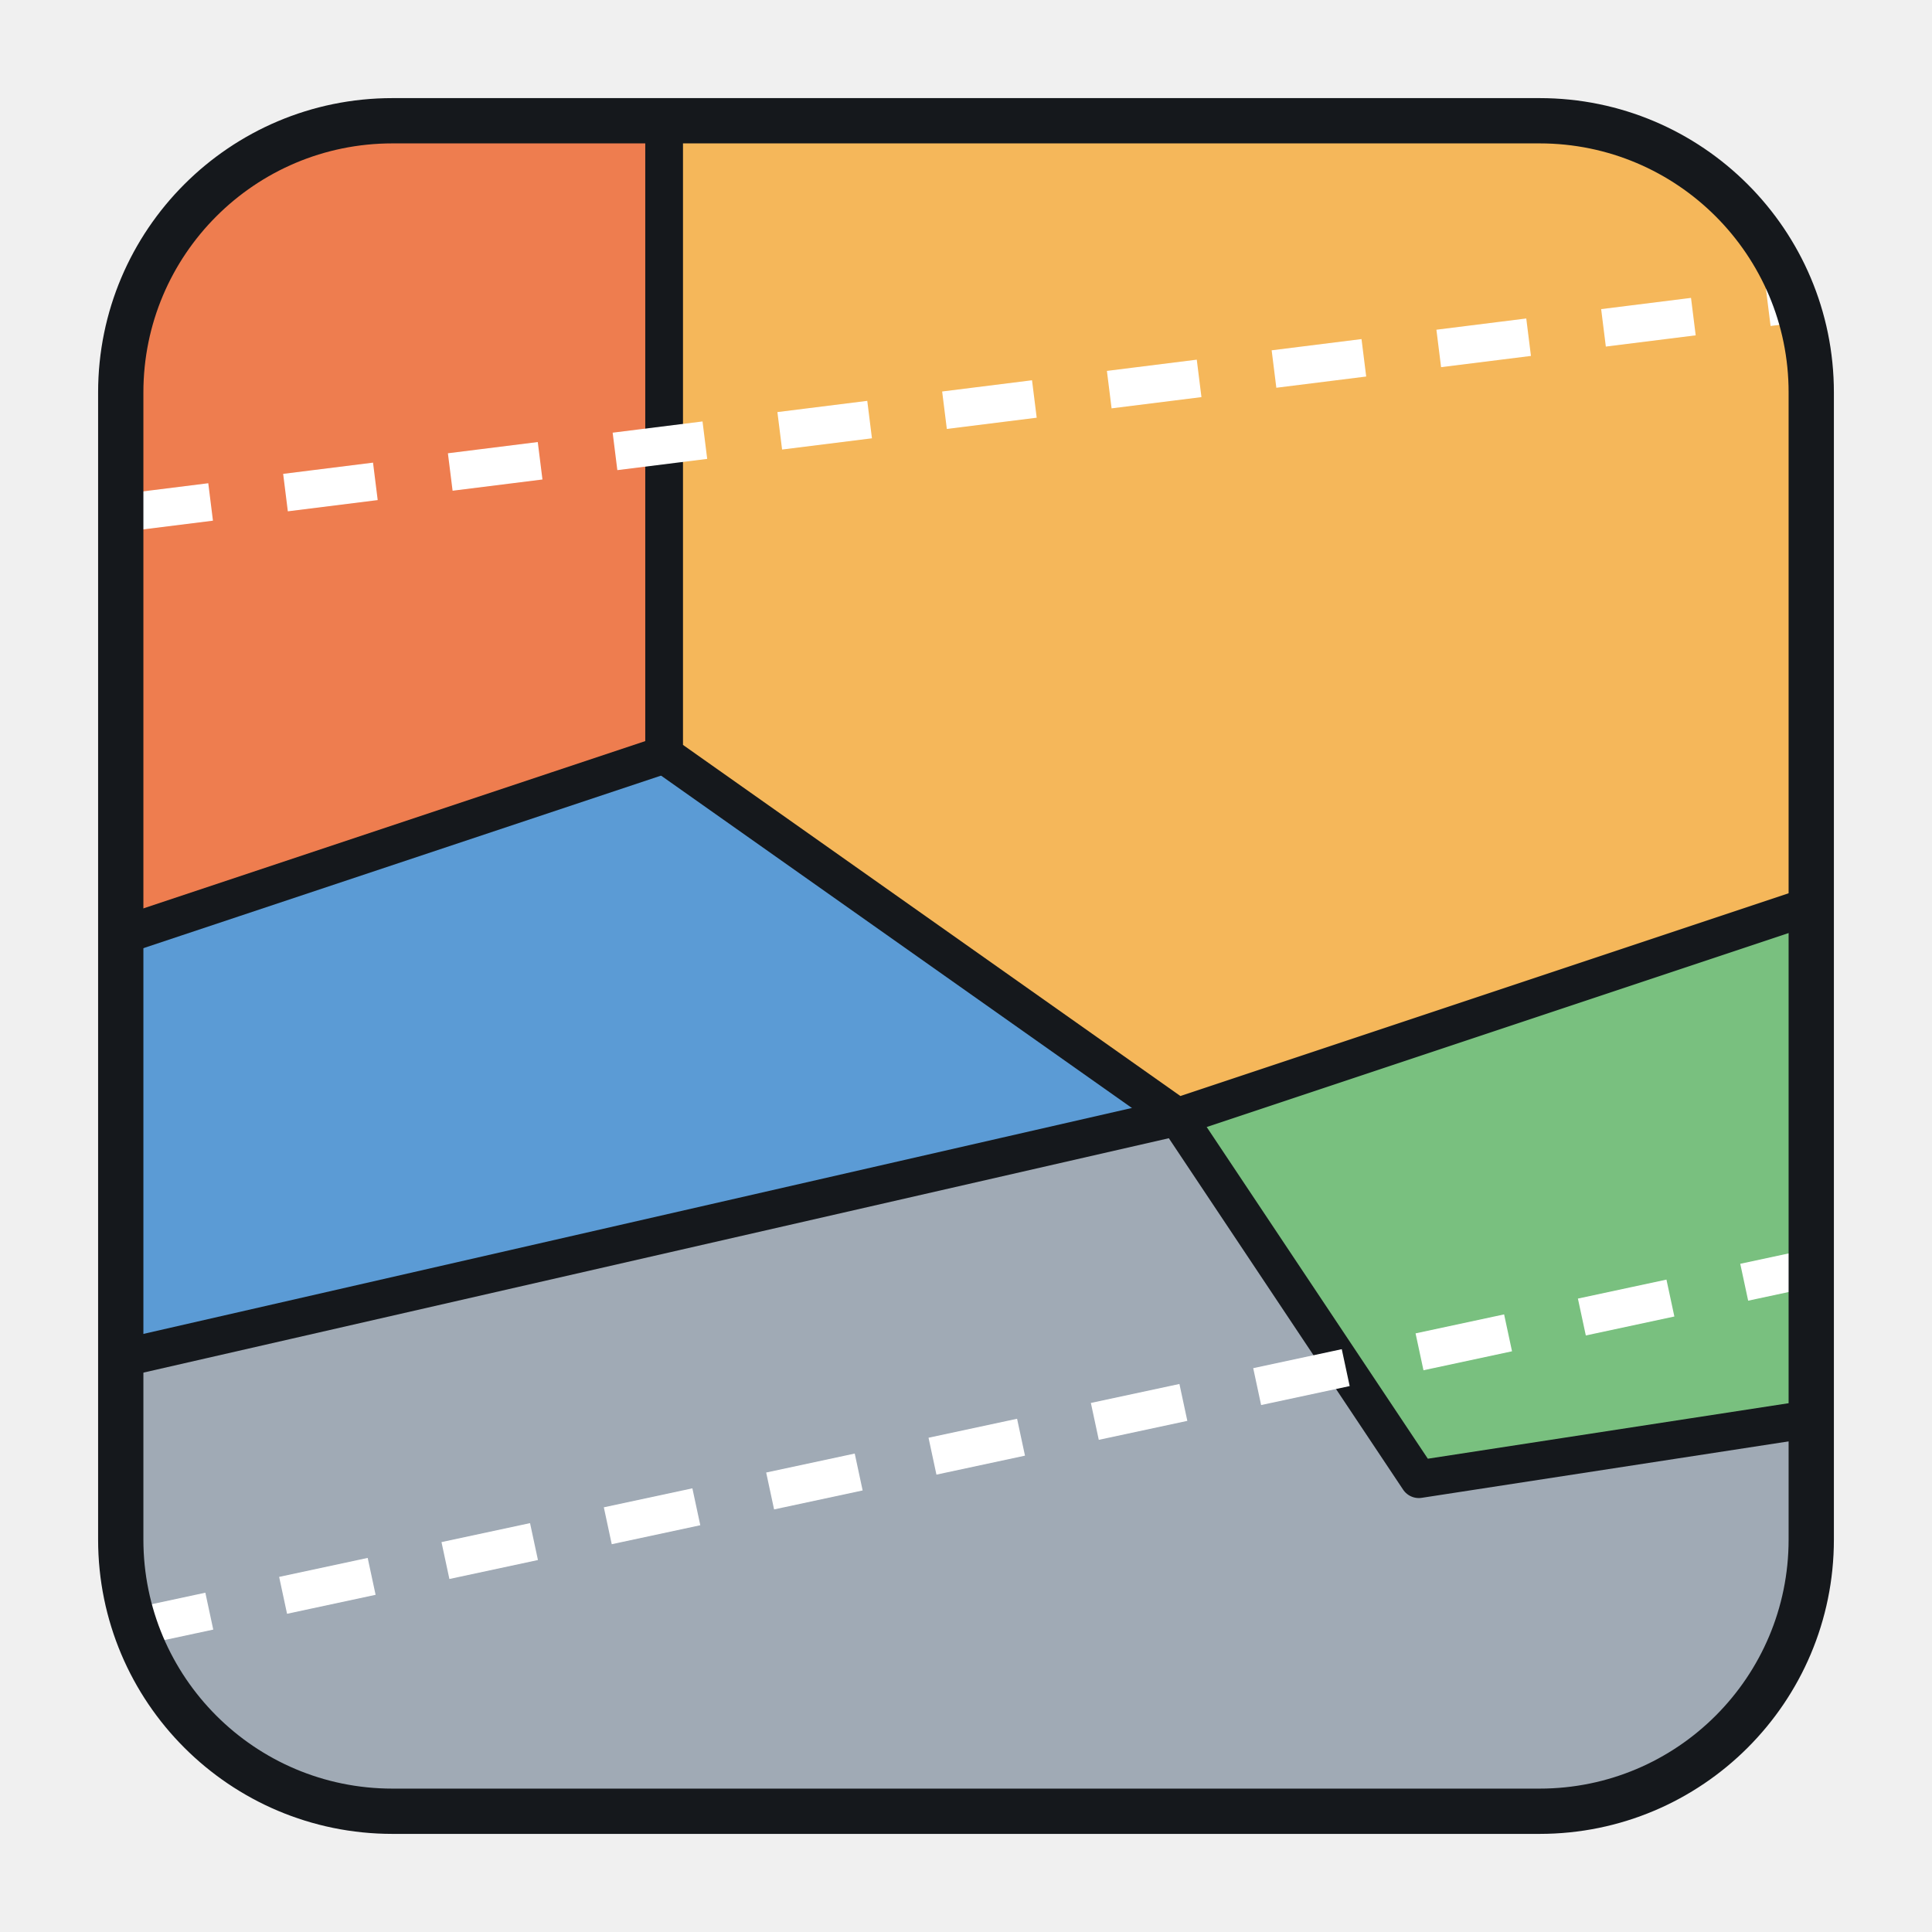
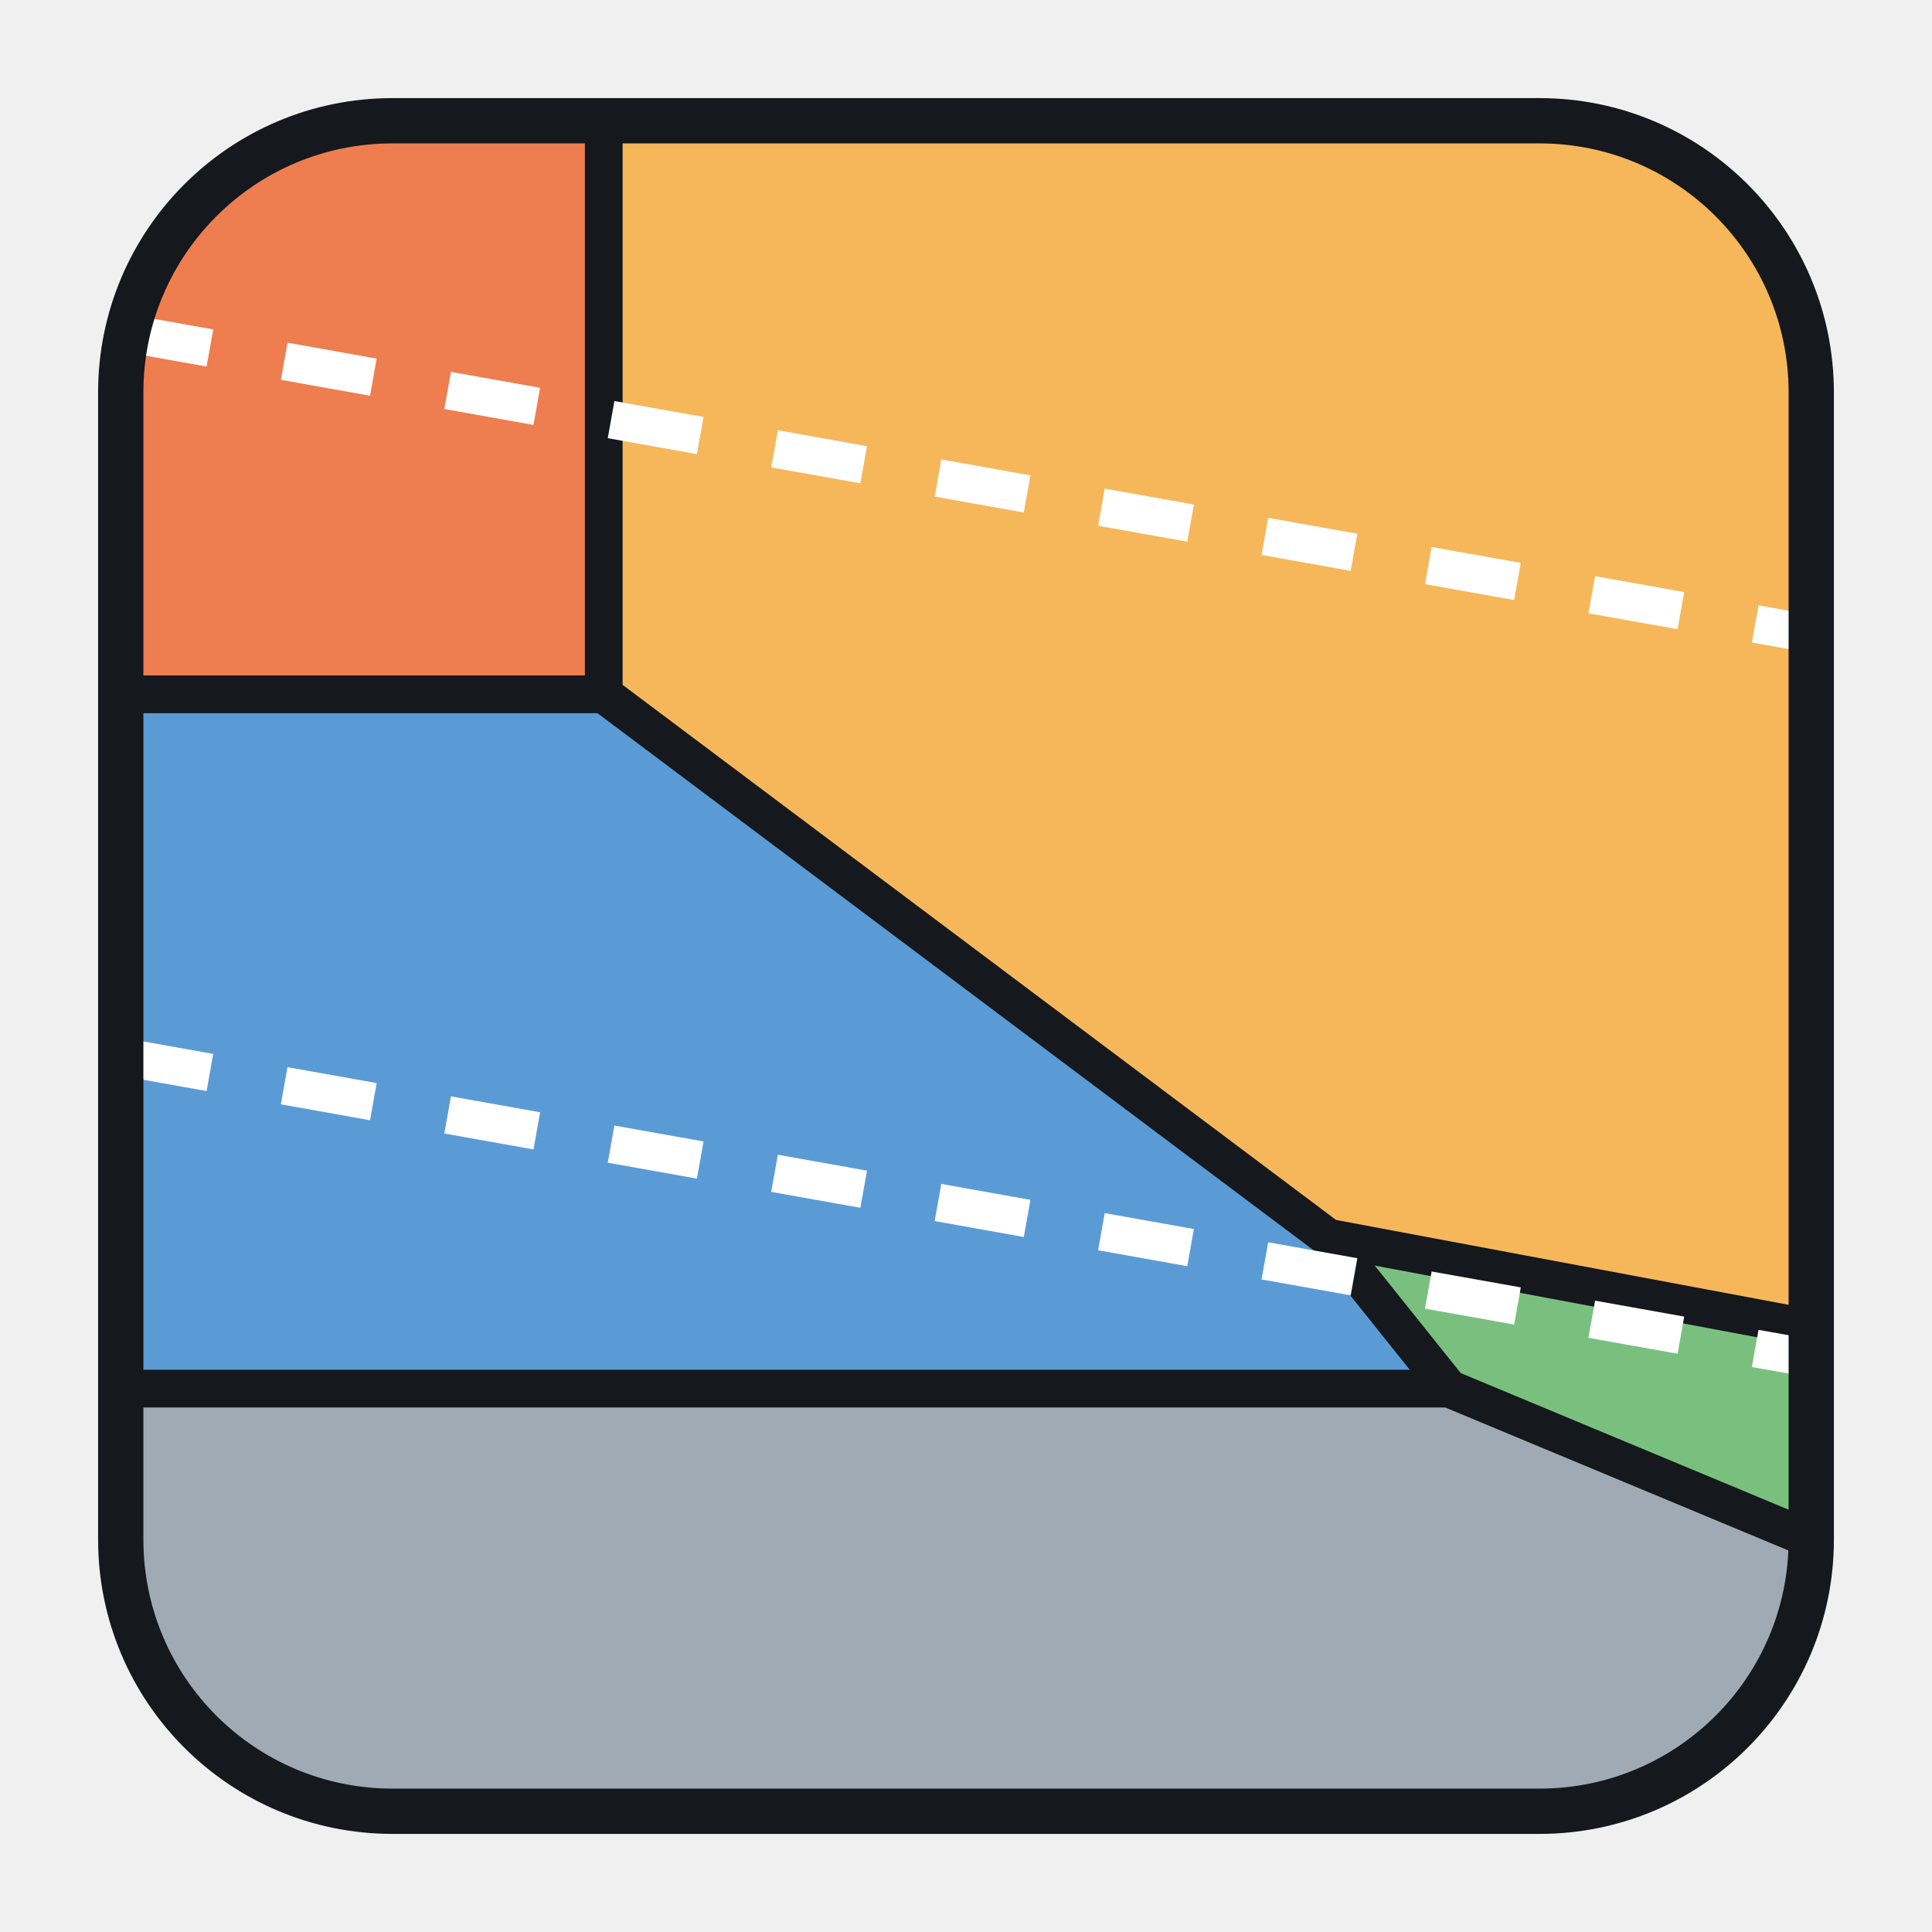
<svg xmlns="http://www.w3.org/2000/svg" viewBox="0 0 128 128" width="128" height="128" role="img" aria-label="pourbase">
  <defs>
    <clipPath id="tile">
      <rect x="8" y="8" width="112" height="112" rx="18" />
    </clipPath>
  </defs>
  <g clip-path="url(#tile)" stroke-linejoin="round">
-     <polygon points="8,8 44,8 44,50 8,62" fill="#ee7d4f" />
-     <polygon points="44,8 120,8 120,60 78,74 44,50" fill="#f5b75a" />
-     <polygon points="8,62 44,50 78,74 8,90" fill="#5b9bd5" />
-     <polygon points="78,74 120,60 120,94 94,98" fill="#79c07f" />
-     <polygon points="8,90 78,74 94,98 120,94 120,120 8,120" fill="#a0aab5" />
+     <polygon points="8,8 40,8 40,46 8,46" fill="#ee7d4f" />
+     <polygon points="40,8 120,8 120,88 88,82 40,46" fill="#f5b75a" />
+     <polygon points="8,46 40,46 88,82 96,92 8,92" fill="#5b9bd5" />
+     <polygon points="88,82 120,88 120,102 96,92" fill="#79c07f" />
+     <polygon points="8,92 96,92 120,102 120,120 8,120" fill="#a0aab5" />
    <g fill="none" stroke="#15181c" stroke-width="2.5">
-       <polyline points="44,8 44,50 78,74 120,60" />
-       <polyline points="8,62 44,50" />
-       <polyline points="8,90 78,74 94,98 120,94" />
+       <polyline points="40,8 40,46 88,82 120,88" />
+       <polyline points="8,46 40,46" />
+       <polyline points="8,92 96,92 120,102" />
+       <polyline points="88,82 96,92" />
    </g>
    <g stroke="#ffffff" stroke-width="2.5" stroke-dasharray="6 5">
-       <line x1="8" y1="34" x2="120" y2="20" />
-       <line x1="8" y1="108" x2="120" y2="84" />
+       <line x1="8" y1="22" x2="120" y2="42" />
+       <line x1="8" y1="70" x2="120" y2="90" />
    </g>
  </g>
  <rect x="8" y="8" width="112" height="112" rx="18" fill="none" stroke="#15181c" stroke-width="3" />
</svg>
